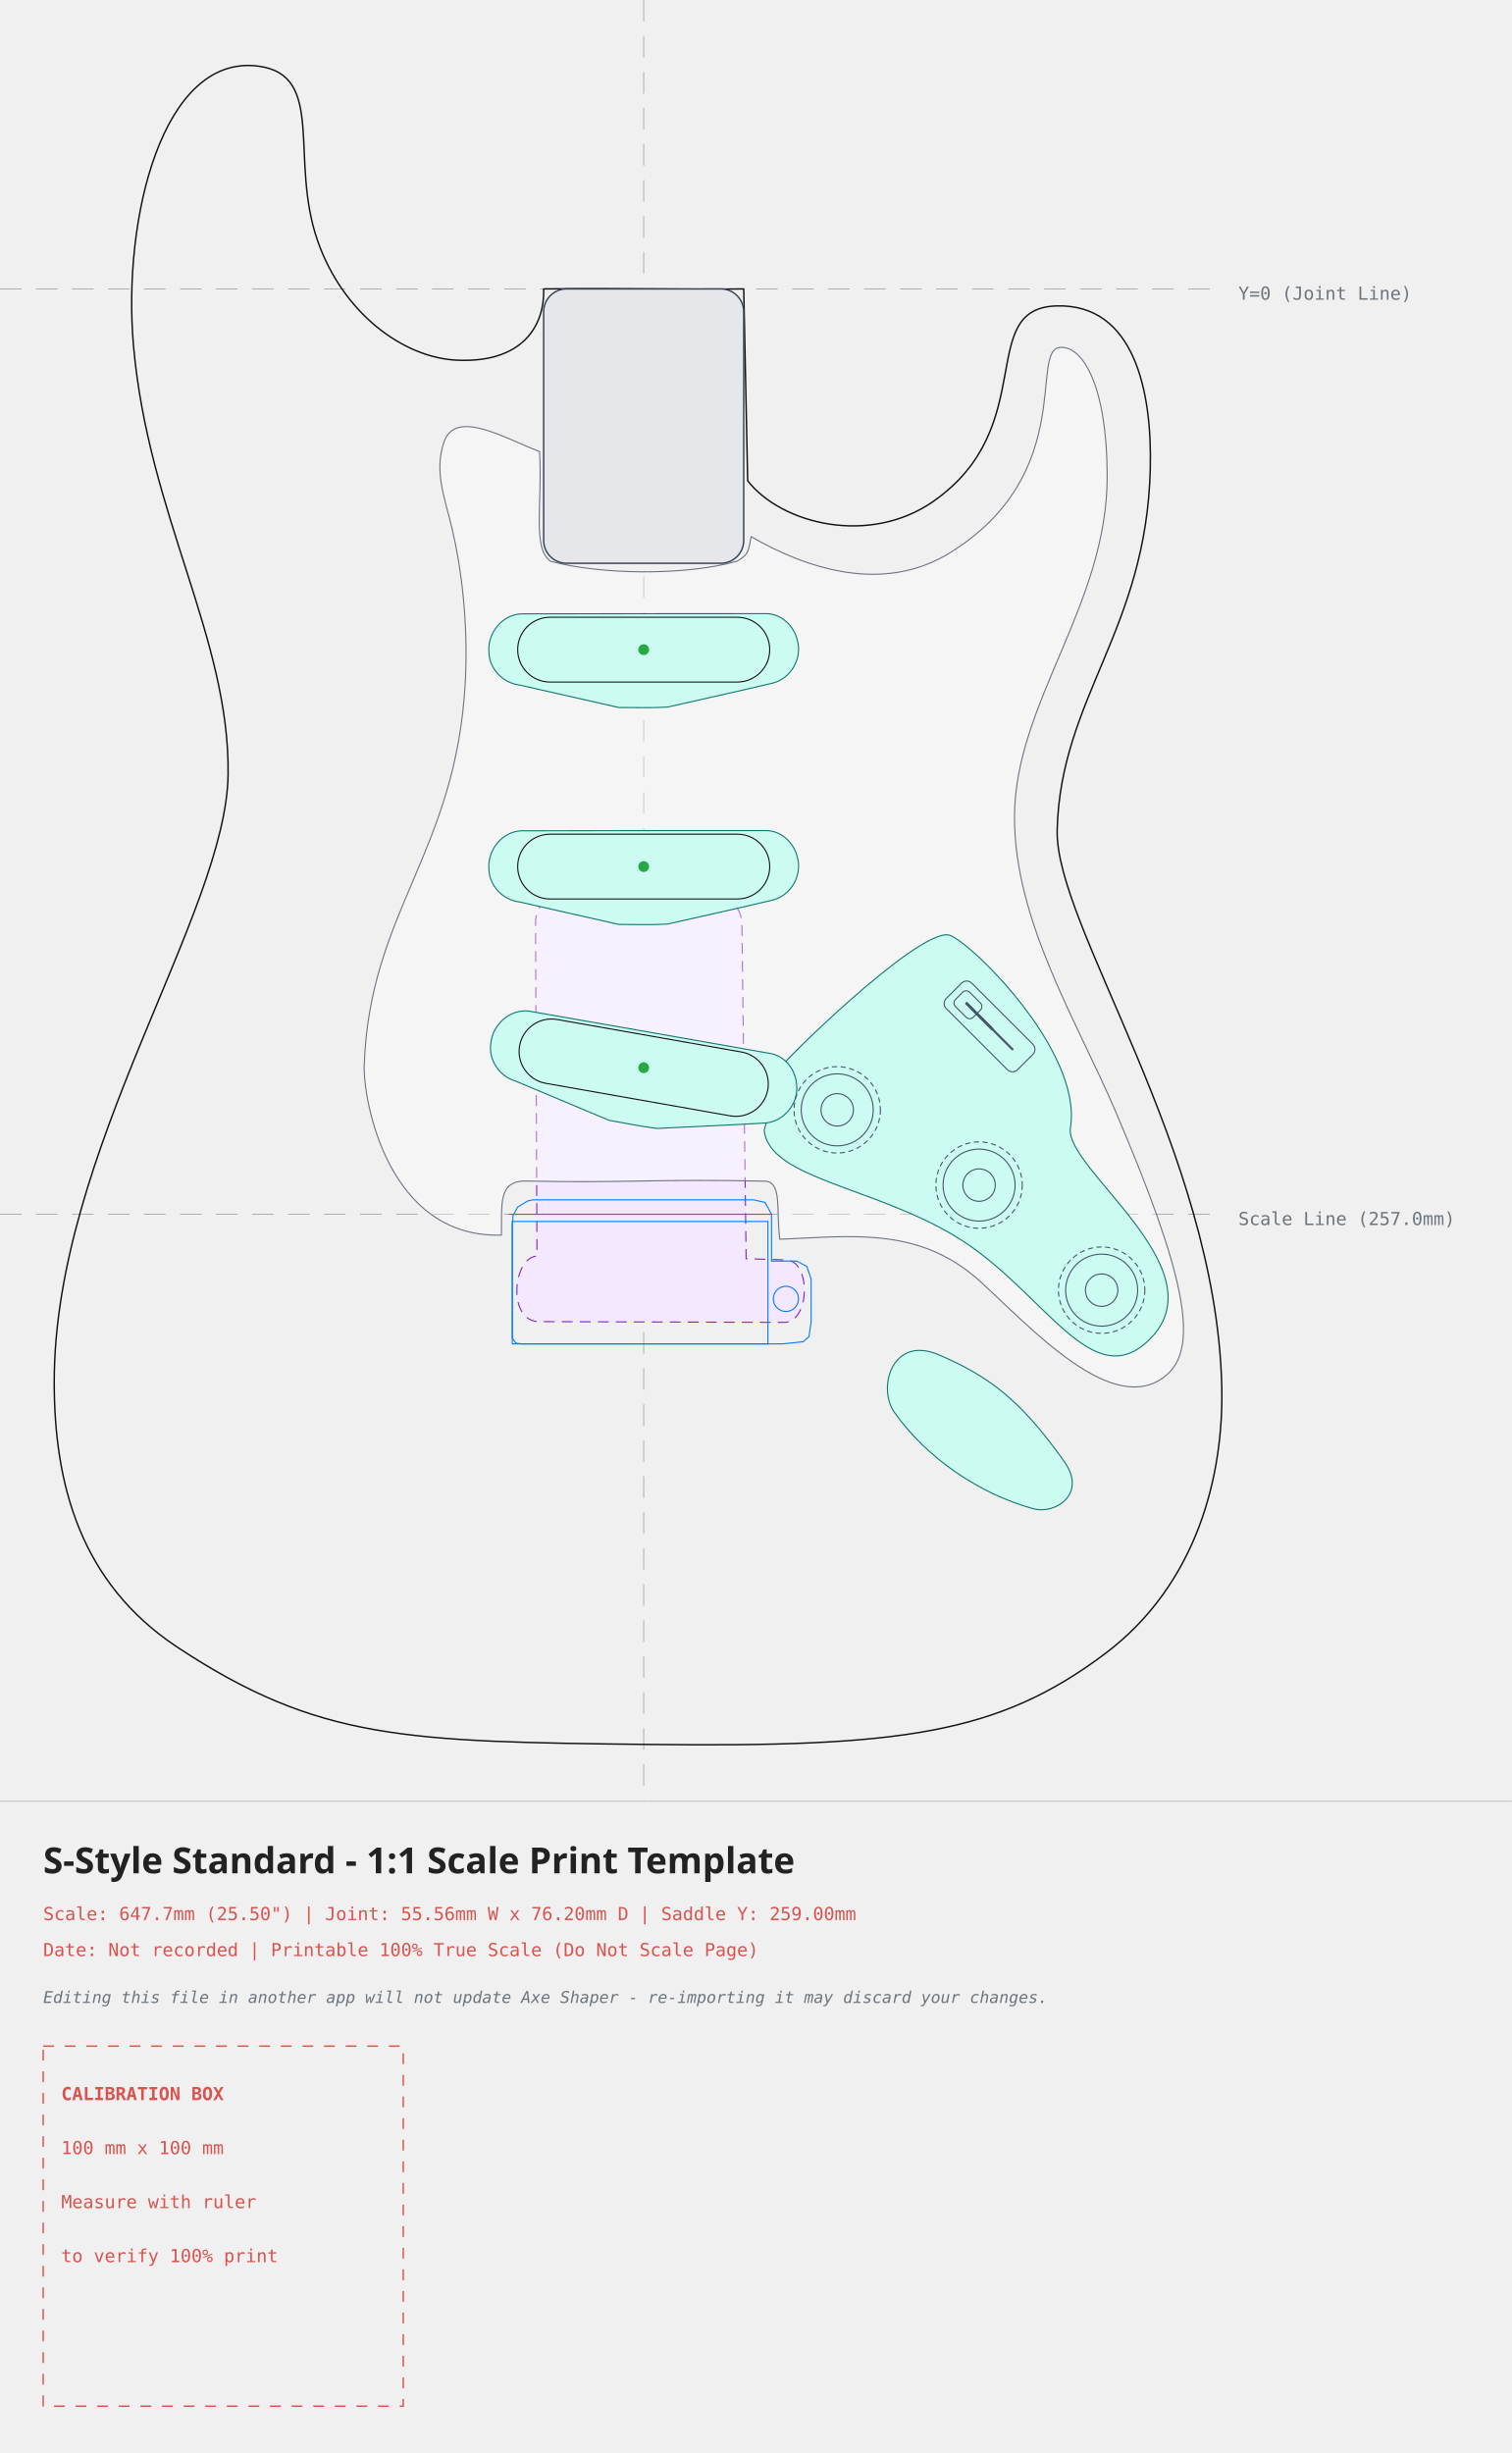
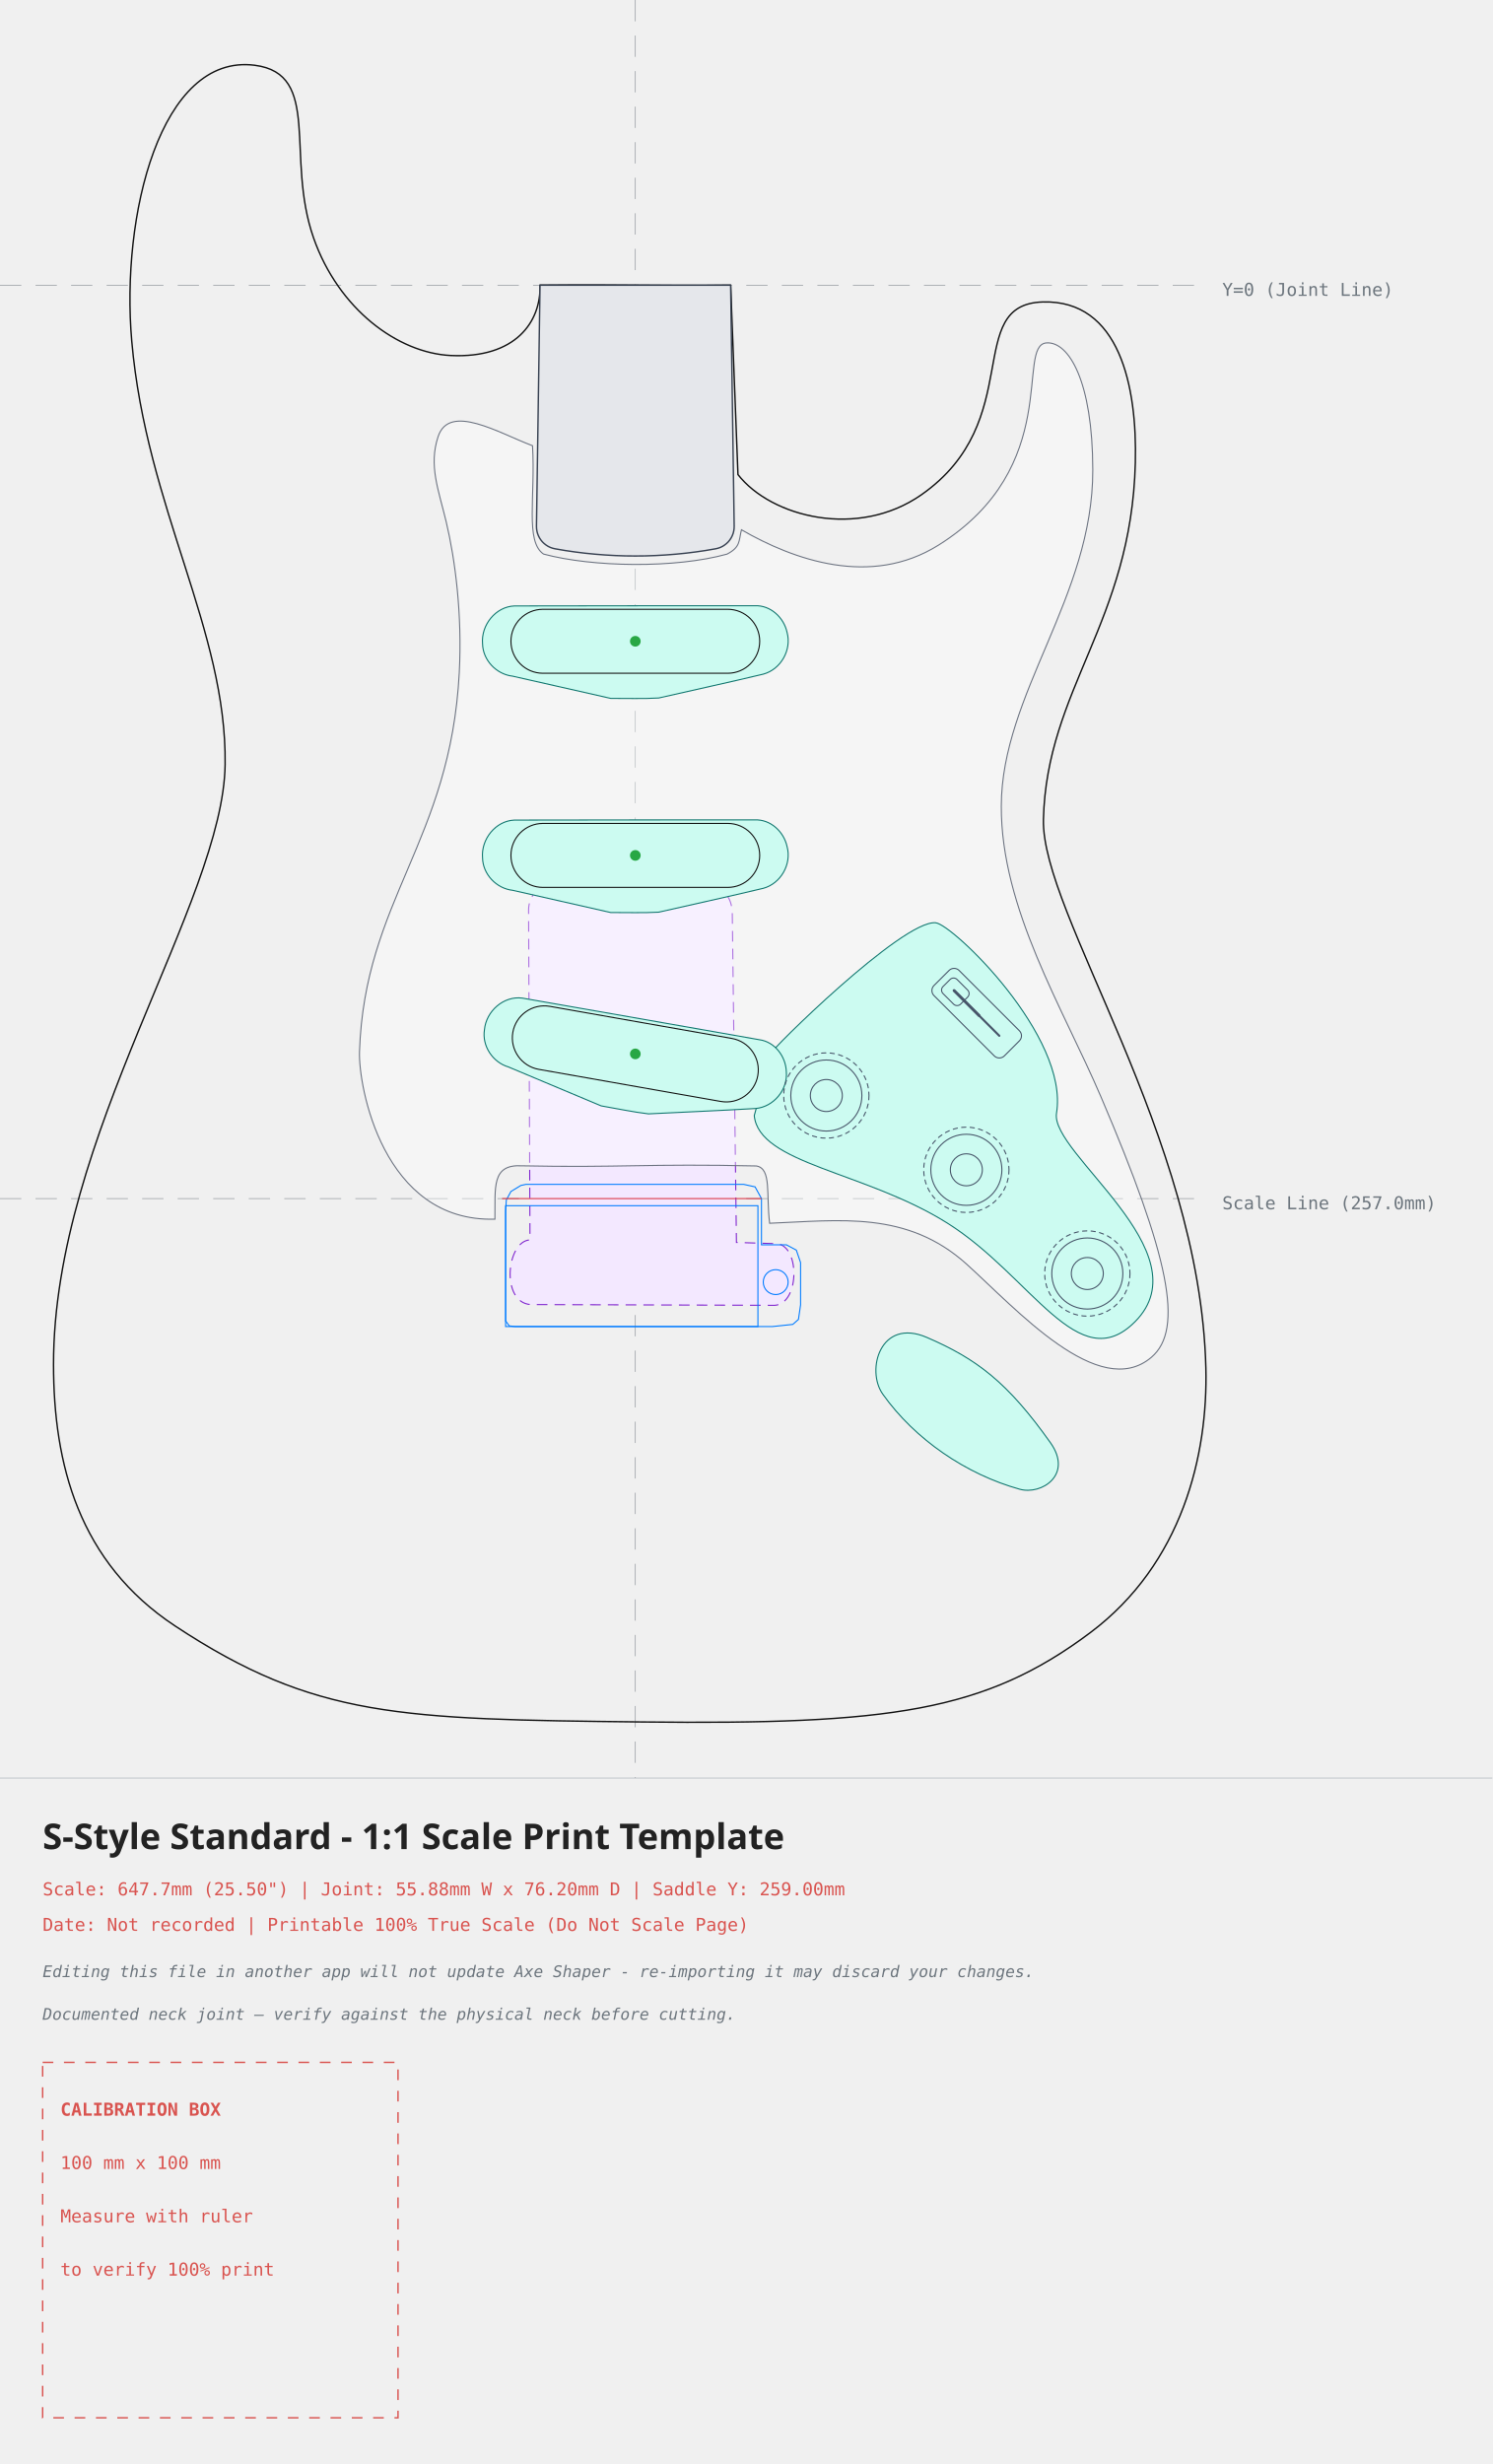
- <svg xmlns="http://www.w3.org/2000/svg" width="419.94mm" height="681.28mm" viewBox="-178.78 -80.24 419.94 681.28">
+ <svg xmlns="http://www.w3.org/2000/svg" width="419.94mm" height="693.28mm" viewBox="-178.78 -80.24 419.94 693.28">
  <style>
.outline{fill:none;stroke:#111;stroke-width:0.40;stroke-linecap:round;stroke-linejoin:round}
.edge-inset{fill:none;stroke:#555;stroke-width:0.30;stroke-dasharray:3 2}
.neck-pocket{fill:#e5e7eb;stroke:#374151;stroke-width:0.40}
.pickup-rout{fill:#ccfbf1;stroke:#0f766e;stroke-width:0.30}
.pickup-cover{fill:none;stroke:#111;stroke-width:0.30}
.control-outline{fill:none;stroke:#475569;stroke-width:0.30}
.control-body{fill:none;stroke:#475569;stroke-width:0.30;stroke-dasharray:1.20 1.20;stroke-linecap:round}
.control-slot{fill:none;stroke:#475569;stroke-width:0.6;stroke-linecap:round}
.control-lever{fill:none;stroke:#475569;stroke-width:0.8;stroke-linecap:round}
.control-cap{fill:none;stroke:#475569;stroke-width:0.30}
.bridge-rout{fill:none;stroke:#007bff;stroke-width:0.30}
.back-route{fill:#f3e8ff;stroke:#7e22ce;stroke-width:0.30;stroke-dasharray:3.00 2.00}
.front-route{fill:#ccfbf1;stroke:#0f766e;stroke-width:0.30}
.pickguard{fill:#fff;fill-opacity:0.35;stroke:#6b7280;stroke-width:0.30}
.center-axis{fill:none;stroke:#6c757d;stroke-width:0.20;stroke-dasharray:6 4;opacity:0.7}
.bridge-reference{fill:none;stroke:#dc3545;stroke-width:0.30}
.mounting-hole{fill:#007bff;stroke:none}
.calibration-box{fill:none;stroke:#d9534f;stroke-width:0.40;stroke-dasharray:3 3}
.band-rule{fill:none;stroke:#adb5bd;stroke-width:0.20}
.text-label{font-family:monospace,sans-serif;font-size:5px;fill:#d9534f}
.disclaimer-label{font-family:monospace,sans-serif;font-size:4.5px;font-style:italic;fill:#6c757d}
.axis-label{font-family:monospace,sans-serif;font-size:5px;fill:#6c757d}
.title-label{font-family:sans-serif;font-size:10px;font-weight:bold;fill:#222}
</style>
  <g id="guides">
    <line class="center-axis" x1="0" y1="-80.24" x2="0" y2="420.04" />
    <line class="center-axis" x1="-178.78" y1="0" x2="161.16" y2="0" />
    <text class="axis-label" x="165.16" y="3">Y=0 (Joint Line)</text>
    <line class="center-axis" x1="-178.78" y1="257.00" x2="161.16" y2="257.00" stroke="#007bff" />
    <text class="axis-label" x="165.16" y="260.00" fill="#007bff">Scale Line (257.0mm)</text>
  </g>
  <g id="back-routes">
    <path class="back-route" d="M -23.21 168.63 C -23.21 168.63, 20.62 169.50, 20.62 169.50 C 25.19 169.20, 27.14 172.69, 27.28 176.52 C 27.28 176.52, 28.45 269.34, 28.45 269.34 C 28.45 269.34, 39.18 269.67, 39.18 269.67 C 46.46 269.31, 46.40 286.67, 39.22 287.03 C 39.22 287.03, -29.42 286.82, -29.42 286.82 C -37.91 286.34, -36.31 268.95, -29.64 268.62 C -29.64 268.62, -30.04 175.89, -30.04 175.89 C -30.06 171.80, -27.13 168.70, -23.21 168.63 Z" />
  </g>
  <g id="body">
-     <path class="outline" d="M -27.78 0.00 C -27.49 10.29, -33.65 20.65, -51.93 19.79 C -66.81 19.08, -83.49 6.78, -90.53 -13.26 C -98.56 -36.12, -88.07 -59.47, -107.13 -61.88 C -133.65 -65.24, -144.81 -19.51, -141.71 15.71 C -137.57 62.86, -114.94 96.96, -115.43 134.86 C -115.92 173.63, -163.78 239.48, -163.72 303.72 C -163.70 331.60, -156.69 359.32, -129.46 377.28 C -90.30 403.11, -66.17 403.50, 1.98 404.26 C 71.64 405.04, 98.41 401.34, 128.02 379.13 C 153.94 359.69, 161.16 329.16, 160.55 304.63 C 158.91 238.96, 114.18 176.88, 114.84 150.29 C 115.75 113.58, 139.57 94.87, 140.70 50.00 C 141.25 28.38, 136.24 4.13, 114.70 4.72 C 92.04 5.34, 110.26 38.17, 80.47 58.99 C 62.72 71.39, 38.31 65.36, 28.88 53.29 C 28.88 53.29, 27.78 0.00, 27.78 0.00 C 6.63 0.26, -2.31 -0.24, -27.78 0.00 Z" />
+     <path class="outline" d="M -26.82 0.00 C -26.54 10.29, -33.65 20.65, -51.93 19.79 C -66.81 19.08, -83.49 6.78, -90.53 -13.26 C -98.56 -36.12, -88.07 -59.47, -107.13 -61.88 C -133.65 -65.24, -144.81 -19.51, -141.71 15.71 C -137.57 62.86, -114.94 96.96, -115.43 134.86 C -115.92 173.63, -163.78 239.48, -163.72 303.72 C -163.70 331.60, -156.69 359.32, -129.46 377.28 C -90.30 403.11, -66.17 403.50, 1.98 404.26 C 71.64 405.04, 98.41 401.34, 128.02 379.13 C 153.94 359.69, 161.16 329.16, 160.55 304.63 C 158.91 238.96, 114.18 176.88, 114.84 150.29 C 115.75 113.58, 139.57 94.87, 140.70 50.00 C 141.25 28.38, 136.24 4.13, 114.70 4.72 C 92.04 5.34, 110.26 38.17, 80.47 58.99 C 62.72 71.39, 38.31 65.36, 28.88 53.29 C 28.88 53.29, 26.82 0.00, 26.82 0.00 C 5.67 0.26, -1.36 -0.24, -26.82 0.00 Z" />
  </g>
  <g id="pickguards">
    <path class="pickguard" style="fill:#ffffff" d="M -55.50 42.62 C -52.34 33.05, -38.37 41.64, -28.93 45.17 C -28.07 59.47, -31.05 72.07, -25.84 75.65 C -12.01 79.37, 11.22 79.72, 25.80 75.67 C 29.62 73.70, 29.09 71.98, 29.86 68.82 C 44.50 77.28, 66.22 85.08, 85.28 73.16 C 120.51 51.13, 106.96 16.80, 115.73 16.24 C 121.95 15.84, 128.70 26.96, 128.73 51.99 C 128.78 87.78, 103.07 114.97, 102.98 146.56 C 102.89 175.45, 120.39 203.47, 131.03 228.38 C 150.20 273.25, 154.49 293.76, 145.22 301.65 C 130.48 314.20, 107.07 287.93, 93.24 275.46 C 76.41 260.29, 57.47 263.17, 37.80 263.94 C 36.76 255.99, 38.44 248.50, 34.03 247.82 C 3.72 247.12, -4.61 248.36, -31.90 247.78 C -40.57 247.28, -39.37 253.90, -39.51 262.79 C -71.16 263.72, -77.94 225.17, -77.62 215.68 C -76.18 172.90, -52.03 156.59, -49.54 108.98 C -48.68 92.58, -50.69 77.23, -53.22 66.58 C -55.39 57.47, -58.19 50.77, -55.50 42.62 Z" />
  </g>
  <g id="front-routes">
    <path class="front-route" d="M 38.33 215.99 C 37.48 215.82, 75.14 178.57, 84.49 179.39 C 89.26 179.81, 122.10 211.34, 118.52 232.97 C 116.66 244.22, 159.99 272.08, 140.66 291.60 C 124.69 307.73, 111.54 278.81, 87.76 263.87 C 64.72 249.39, 34.77 247.25, 33.47 233.65 C 33.47 233.65, 38.33 215.99, 38.33 215.99 Z" />
    <path class="front-route" d="M 82.01 296.05 C 96.01 302.08, 104.75 308.66, 116.82 325.70 C 123.25 334.77, 114.23 340.46, 108.19 338.78 C 93.11 334.59, 78.68 324.78, 69.63 312.02 C 64.83 305.26, 68.96 290.44, 82.01 296.05 Z" />
  </g>
  <g id="neck-pocket">
-     <rect class="neck-pocket" x="-27.78" y="0" width="55.56" height="76.20" rx="6.35" />
+     <path class="neck-pocket" d="M -26.82 0.00 L 26.82 0.00 L 27.82 67.83 L 27.79 68.52 L 27.69 69.20 L 27.52 69.86 L 27.27 70.50 L 26.96 71.11 L 26.58 71.69 L 26.15 72.22 L 25.65 72.70 L 25.11 73.12 L 24.53 73.49 L 23.91 73.79 L 23.27 74.01 L 22.60 74.17 L 19.80 74.65 L 16.99 75.06 L 14.17 75.41 L 11.34 75.69 L 8.51 75.91 L 5.68 76.07 L 2.84 76.17 L 0.00 76.20 L -2.84 76.17 L -5.68 76.07 L -8.51 75.91 L -11.34 75.69 L -14.17 75.41 L -16.99 75.06 L -19.80 74.65 L -22.60 74.17 L -23.27 74.01 L -23.91 73.79 L -24.53 73.49 L -25.11 73.12 L -25.65 72.70 L -26.15 72.22 L -26.58 71.69 L -26.96 71.11 L -27.27 70.50 L -27.52 69.86 L -27.69 69.20 L -27.79 68.52 L -27.82 67.83 Z" />
  </g>
  <g id="pickups">
    <g transform="rotate(0.00 0.00 100.19)">
      <path class="pickup-rout" d="M 33.62 90.19 C 11.07 90.22, -11.47 90.18, -34.01 90.25 C -39.35 90.45, -43.44 95.67, -42.99 100.87 C -42.91 105.51, -39.08 109.51, -34.51 110.01 C -25.31 112.09, -16.12 114.18, -6.93 116.26 C -2.43 116.23, 2.10 116.42, 6.58 116.15 C 16.39 113.91, 26.22 111.78, 36.00 109.44 C 40.94 108.11, 44.06 102.62, 42.70 97.69 C 41.80 93.50, 38.04 90.00, 33.62 90.19 C 33.62 90.19, 33.62 90.19, 33.62 90.19 Z" />
      <rect class="pickup-cover" x="-35.00" y="91.19" width="70.00" height="18.00" rx="9.00" ry="9.00" />
      <circle cx="0.00" cy="100.19" r="1.5" fill="#28a745" />
    </g>
    <g transform="rotate(0.00 0.00 160.44)">
      <path class="pickup-rout" d="M 33.62 150.45 C 11.07 150.47, -11.47 150.43, -34.01 150.50 C -39.35 150.71, -43.44 155.92, -42.99 161.12 C -42.91 165.76, -39.08 169.76, -34.51 170.26 C -25.31 172.35, -16.12 174.43, -6.93 176.51 C -2.43 176.48, 2.10 176.67, 6.58 176.41 C 16.39 174.17, 26.22 172.04, 36.00 169.70 C 40.94 168.37, 44.06 162.87, 42.70 157.95 C 41.80 153.76, 38.04 150.25, 33.62 150.45 C 33.62 150.45, 33.62 150.45, 33.62 150.45 Z" />
      <rect class="pickup-cover" x="-35.00" y="151.44" width="70.00" height="18.00" rx="9.00" ry="9.00" />
      <circle cx="0.00" cy="160.44" r="1.5" fill="#28a745" />
    </g>
    <g transform="rotate(10.00 0.00 216.29)">
      <path class="pickup-rout" d="M 33.62 206.30 C 11.07 206.32, -11.47 206.28, -34.01 206.35 C -39.35 206.55, -43.44 211.77, -42.99 216.97 C -42.91 221.61, -39.08 225.61, -34.51 226.11 C -25.31 228.20, -16.12 230.28, -6.93 232.36 C -2.43 232.33, 2.10 232.52, 6.58 232.26 C 16.39 230.01, 26.22 227.88, 36.00 225.54 C 40.94 224.22, 44.06 218.72, 42.70 213.79 C 41.80 209.61, 38.04 206.10, 33.62 206.30 C 33.62 206.30, 33.62 206.30, 33.62 206.30 Z" />
      <rect class="pickup-cover" x="-35.00" y="207.29" width="70.00" height="18.00" rx="9.00" ry="9.00" />
      <circle cx="0.00" cy="216.29" r="1.5" fill="#28a745" />
    </g>
  </g>
  <g id="control-knobs">
    <g transform="translate(53.75 228.00)" data-knob-style="generic">
      <circle class="control-body" cx="0" cy="0" r="12.00" />
      <circle class="control-outline" cx="0" cy="0" r="10.00" />
      <circle class="control-outline" cx="0" cy="0" r="4.50" />
    </g>
    <g transform="translate(93.15 248.90)" data-knob-style="generic">
      <circle class="control-body" cx="0" cy="0" r="12.00" />
      <circle class="control-outline" cx="0" cy="0" r="10.00" />
      <circle class="control-outline" cx="0" cy="0" r="4.50" />
    </g>
    <g transform="translate(127.19 278.08)" data-knob-style="generic">
      <circle class="control-body" cx="0" cy="0" r="12.00" />
      <circle class="control-outline" cx="0" cy="0" r="10.00" />
      <circle class="control-outline" cx="0" cy="0" r="4.50" />
    </g>
  </g>
  <g id="control-switches">
    <g transform="translate(96.06 204.83) rotate(-45.00)" data-switch-type="fender_blade">
      <rect class="control-outline" x="-5" y="-14" width="10" height="28" rx="2" />
      <line class="control-slot" x1="0" y1="-9" x2="0" y2="9" />
      <line class="control-lever" x1="0" y1="1" x2="0" y2="-9" />
      <rect class="control-cap" x="-2.8" y="-12" width="5.6" height="7" rx="1.4" />
    </g>
  </g>
  <g id="bridge">
    <path class="bridge-rout" d="M -36.50 291.40 L -36.50 260.60 L -36.30 257.40 L -35.00 255.00 L -32.20 253.30 L -30.80 253.00 L 30.50 253.00 L 33.70 253.70 L 35.50 257.00 L 35.50 270.00 L 42.50 270.00 L 45.30 271.50 L 46.50 275.00 L 46.50 286.90 L 45.90 291.00 L 44.30 292.40 L 38.60 293.00 L -33.90 293.00 L -35.50 292.80 Z" />
    <path class="bridge-rout" d="M -36.50 259.00 L 34.50 259.00 L 34.50 293.00 L -36.50 293.00 Z" />
    <circle class="bridge-rout" cx="39.50" cy="280.50" r="3.50" />
    <line class="bridge-reference" x1="-37.50" y1="257.00" x2="35.50" y2="257.00" />
  </g>
  <g id="information-band">
    <line class="band-rule" x1="-178.78" y1="420.04" x2="241.16" y2="420.04" />
    <text class="title-label" x="-166.78" y="440.04">S-Style Standard - 1:1 Scale Print Template</text>
-     <text class="text-label" x="-166.78" y="453.04">Scale: 647.7mm (25.50") | Joint: 55.56mm W x 76.20mm D | Saddle Y: 259.00mm</text>
+     <text class="text-label" x="-166.78" y="453.04">Scale: 647.7mm (25.50") | Joint: 55.88mm W x 76.20mm D | Saddle Y: 259.00mm</text>
    <text class="text-label" x="-166.78" y="463.04">Date: Not recorded | Printable 100% True Scale (Do Not Scale Page)</text>
    <text class="disclaimer-label" x="-166.78" y="476.04">Editing this file in another app will not update Axe Shaper - re-importing it may discard your changes.</text>
-     <g id="calibration" transform="translate(-166.78 488.04)">
+     <text class="disclaimer-label" x="-166.78" y="488.04">Documented neck joint — verify against the physical neck before cutting.</text>
+     <g id="calibration" transform="translate(-166.78 500.04)">
      <rect class="calibration-box" x="0" y="0" width="100" height="100" />
      <text class="text-label" x="5" y="15" font-weight="bold">CALIBRATION BOX</text>
      <text class="text-label" x="5" y="30">100 mm x 100 mm</text>
      <text class="text-label" x="5" y="45">Measure with ruler</text>
      <text class="text-label" x="5" y="60">to verify 100% print</text>
    </g>
  </g>
</svg>
